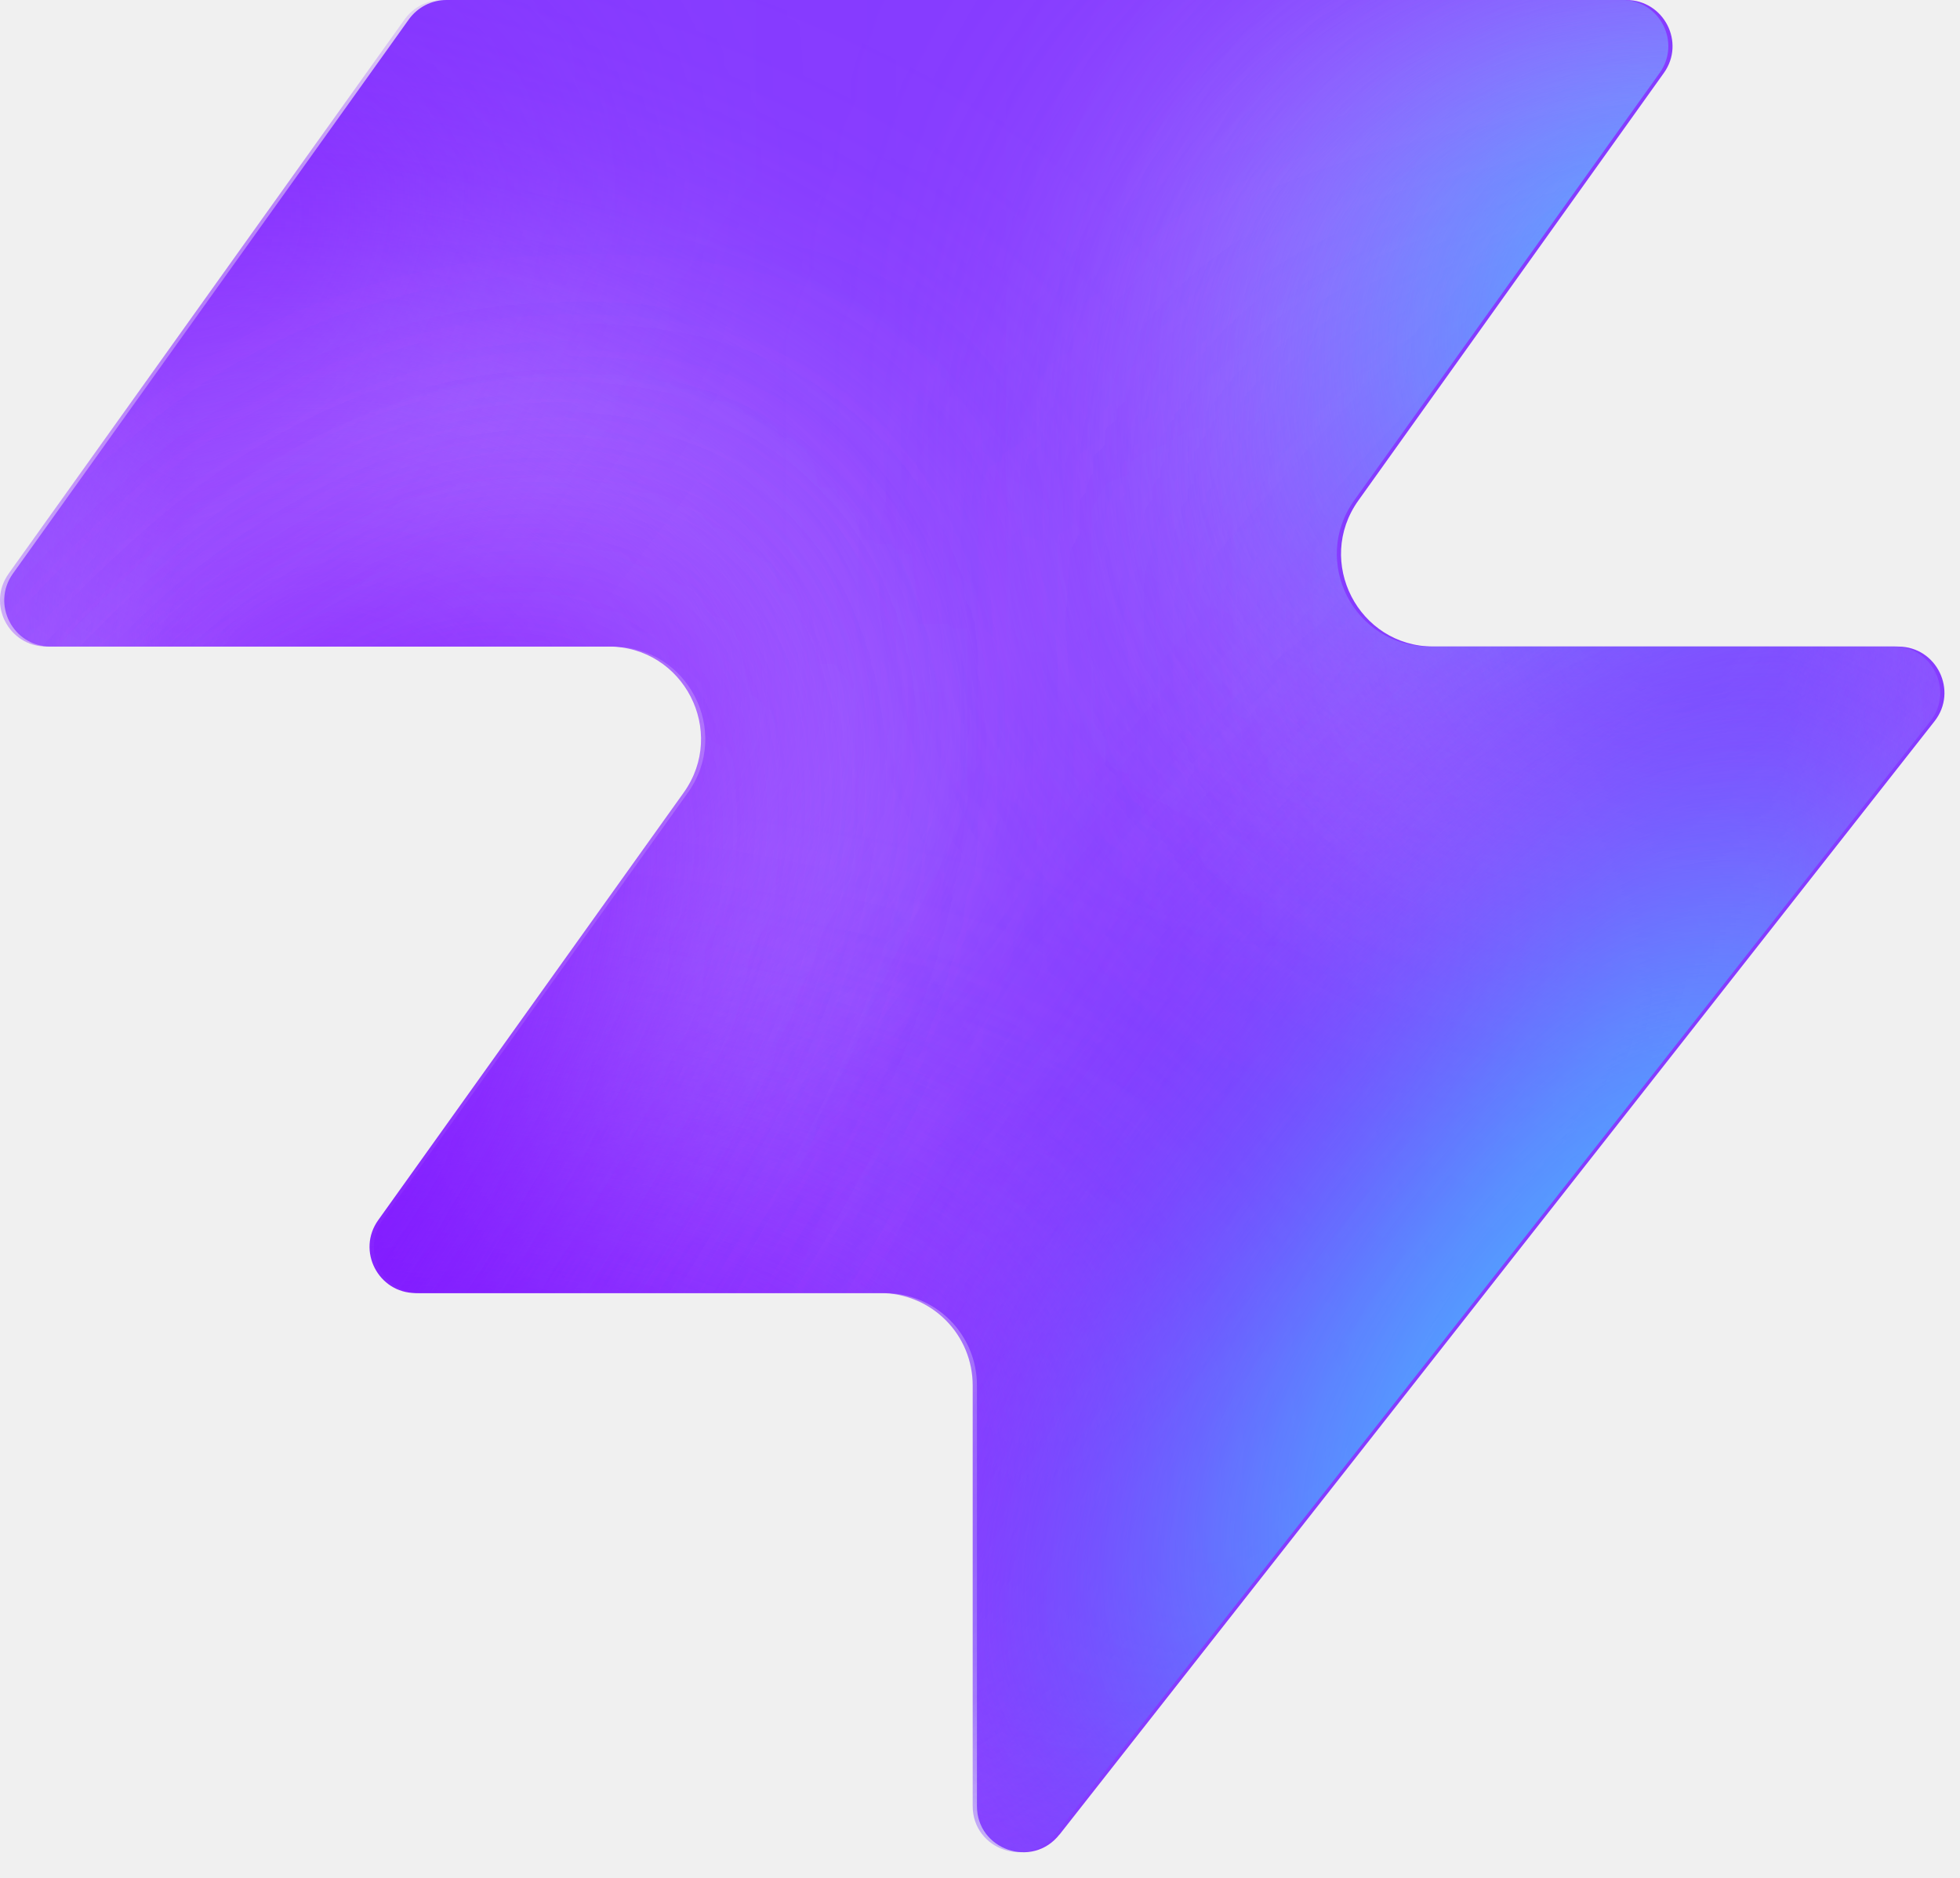
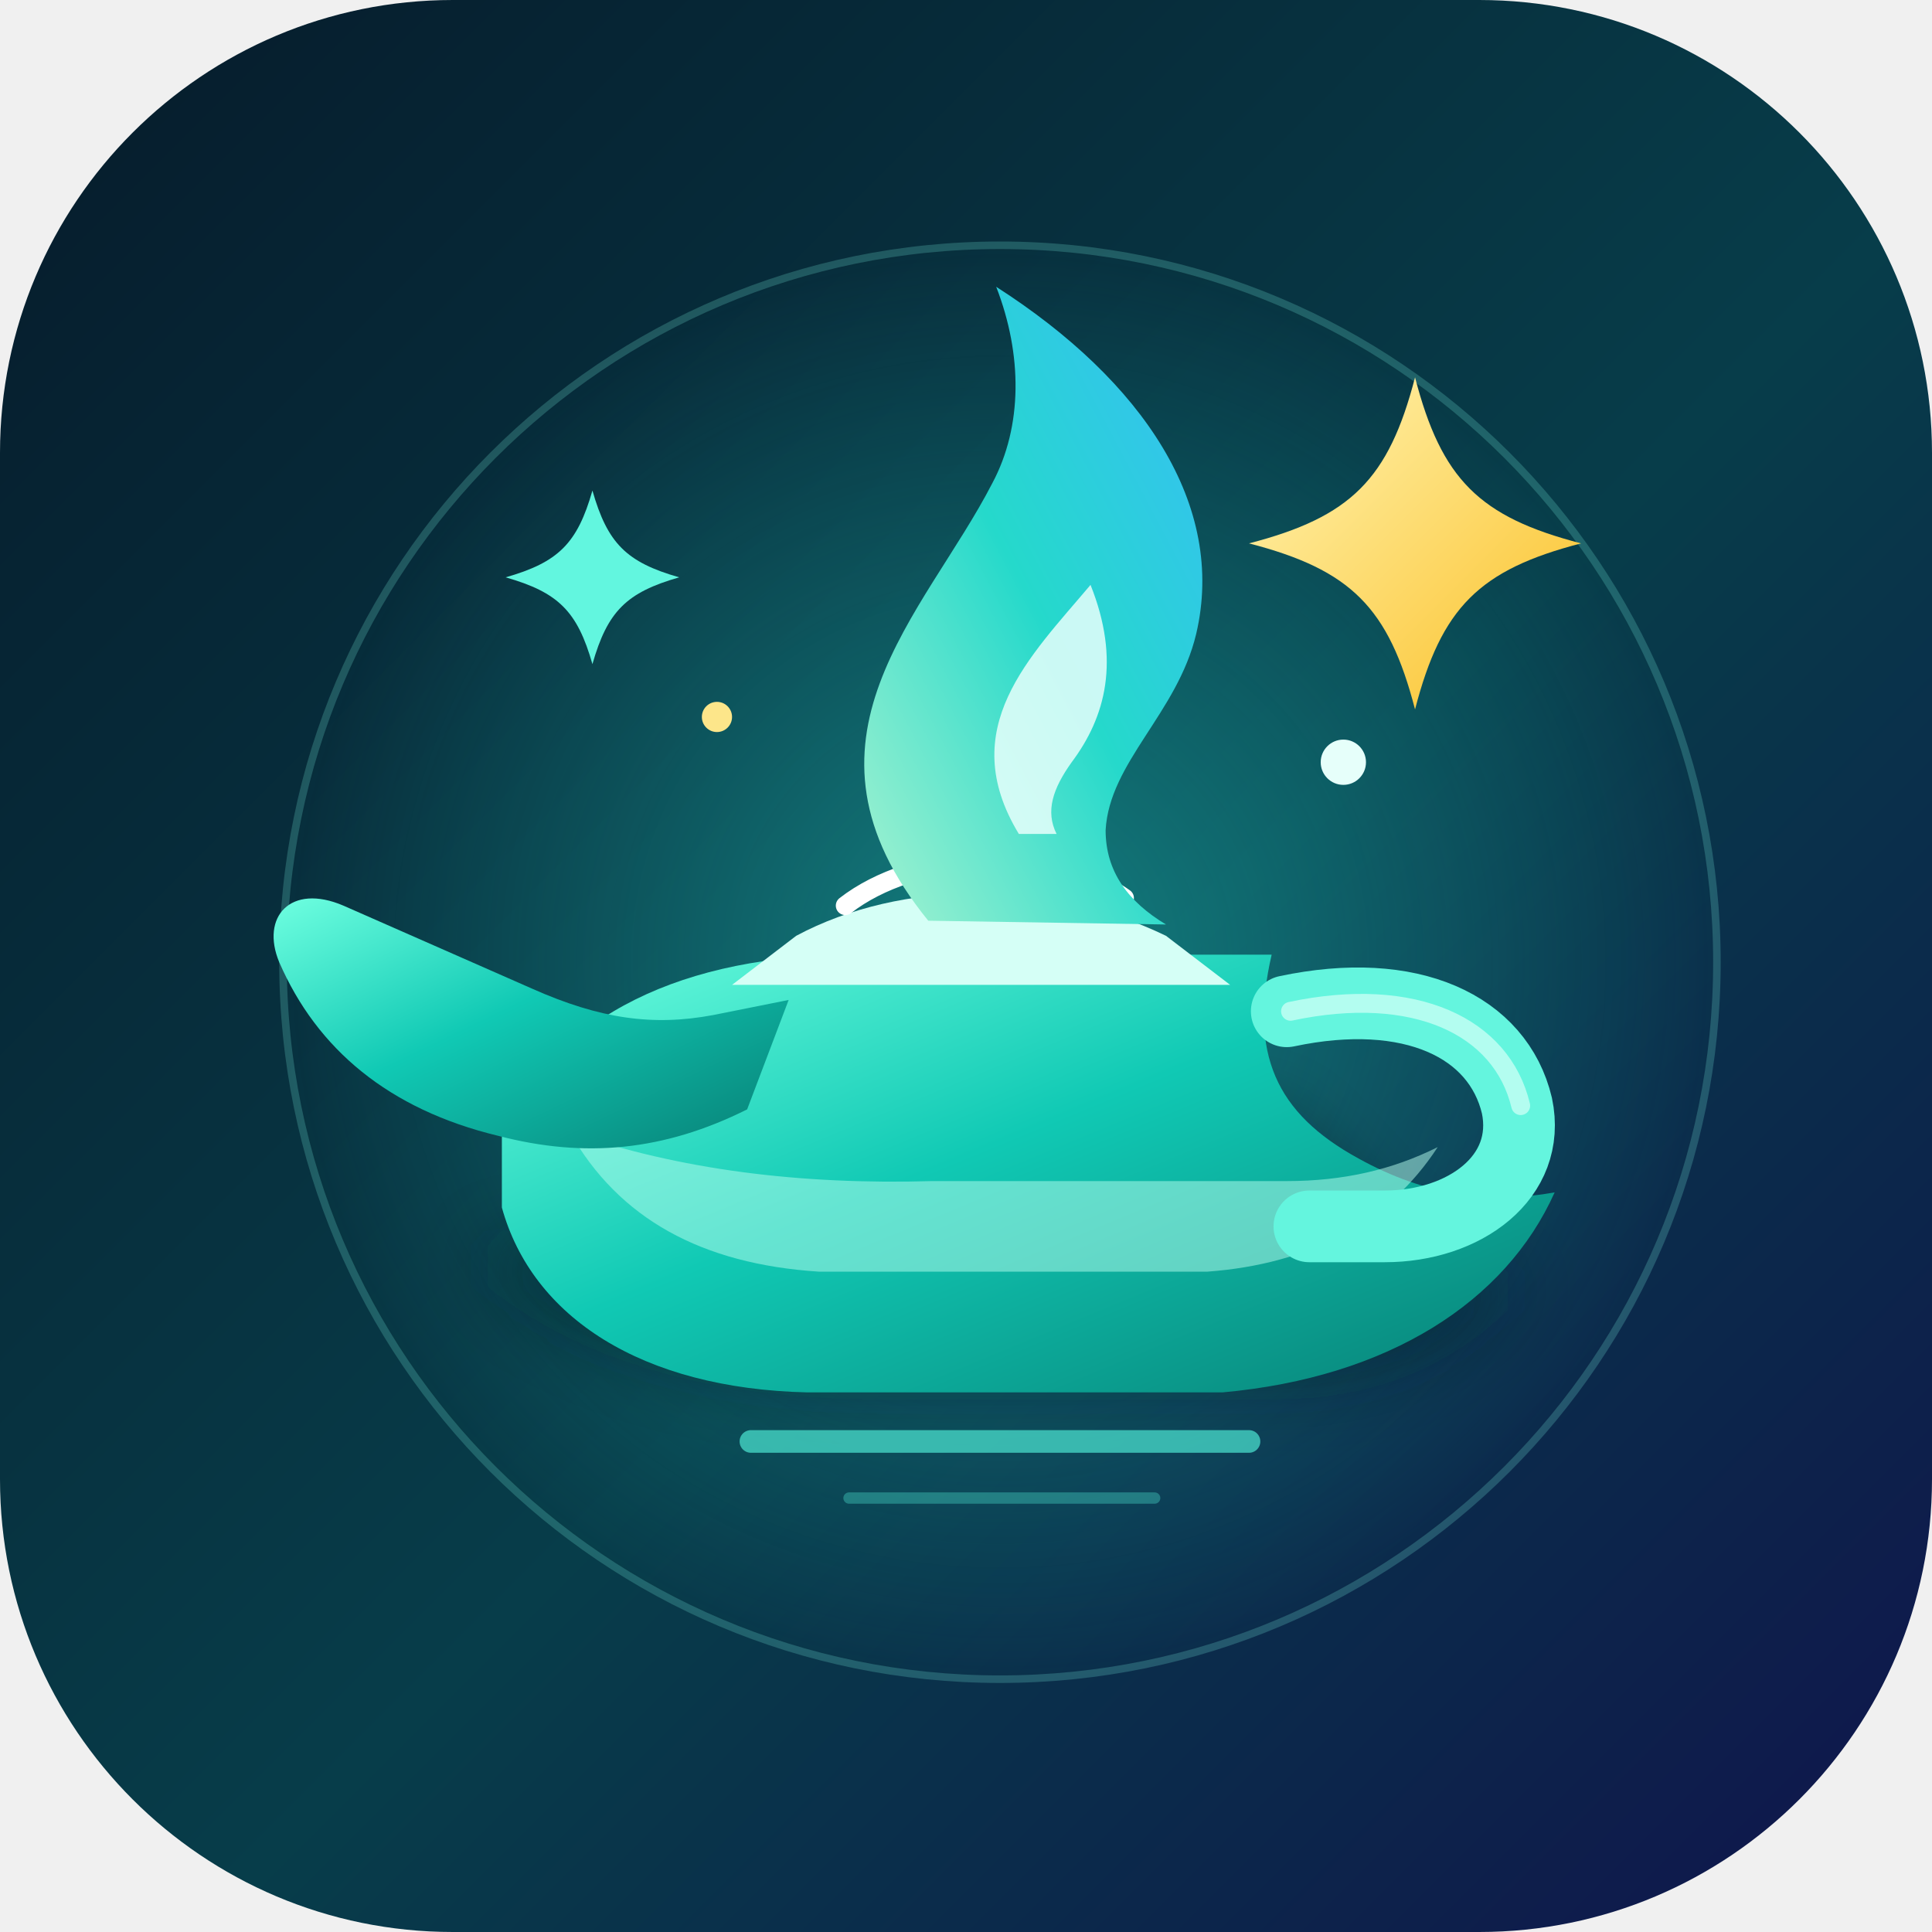
- <svg xmlns="http://www.w3.org/2000/svg" width="48" height="46" fill="none" viewBox="0 0 48 46">
-   <path fill="#863bff" d="M25.946 44.938c-.664.845-2.021.375-2.021-.698V33.937a2.26 2.26 0 0 0-2.262-2.262H10.287c-.92 0-1.456-1.04-.92-1.788l7.48-10.471c1.07-1.497 0-3.578-1.842-3.578H1.237c-.92 0-1.456-1.04-.92-1.788L10.013.474c.214-.297.556-.474.92-.474h28.894c.92 0 1.456 1.04.92 1.788l-7.48 10.471c-1.07 1.498 0 3.579 1.842 3.579h11.377c.943 0 1.473 1.088.89 1.83L25.947 44.94z" style="fill:#863bff;fill:color(display-p3 .525 .23 1);fill-opacity:1" />
-   <mask id="a" width="48" height="46" x="0" y="0" maskUnits="userSpaceOnUse" style="mask-type:alpha">
-     <path fill="#000" d="M25.842 44.938c-.664.844-2.021.375-2.021-.698V33.937a2.26 2.26 0 0 0-2.262-2.262H10.183c-.92 0-1.456-1.04-.92-1.788l7.48-10.471c1.07-1.498 0-3.579-1.842-3.579H1.133c-.92 0-1.456-1.04-.92-1.787L9.91.473c.214-.297.556-.474.92-.474h28.894c.92 0 1.456 1.04.92 1.788l-7.48 10.471c-1.07 1.498 0 3.578 1.842 3.578h11.377c.943 0 1.473 1.088.89 1.832L25.843 44.94z" style="fill:#000;fill-opacity:1" />
-   </mask>
-   <g mask="url(#a)">
-     <g filter="url(#b)">
-       <ellipse cx="5.508" cy="14.704" fill="#ede6ff" rx="5.508" ry="14.704" style="fill:#ede6ff;fill:color(display-p3 .927 .903 1);fill-opacity:1" transform="matrix(.00324 1 1 -.00324 -4.47 31.516)" />
-     </g>
-     <g filter="url(#c)">
-       <ellipse cx="10.399" cy="29.851" fill="#ede6ff" rx="10.399" ry="29.851" style="fill:#ede6ff;fill:color(display-p3 .927 .903 1);fill-opacity:1" transform="matrix(.00324 1 1 -.00324 -39.328 7.883)" />
-     </g>
-     <g filter="url(#d)">
-       <ellipse cx="5.508" cy="30.487" fill="#7e14ff" rx="5.508" ry="30.487" style="fill:#7e14ff;fill:color(display-p3 .492 .077 1);fill-opacity:1" transform="rotate(89.814 -25.913 -14.639)scale(1 -1)" />
-     </g>
-     <g filter="url(#e)">
-       <ellipse cx="5.508" cy="30.599" fill="#7e14ff" rx="5.508" ry="30.599" style="fill:#7e14ff;fill:color(display-p3 .492 .077 1);fill-opacity:1" transform="rotate(89.814 -32.644 -3.334)scale(1 -1)" />
-     </g>
-     <g filter="url(#f)">
-       <ellipse cx="5.508" cy="30.599" fill="#7e14ff" rx="5.508" ry="30.599" style="fill:#7e14ff;fill:color(display-p3 .492 .077 1);fill-opacity:1" transform="matrix(.00324 1 1 -.00324 -34.34 30.47)" />
-     </g>
-     <g filter="url(#g)">
-       <ellipse cx="14.072" cy="22.078" fill="#ede6ff" rx="14.072" ry="22.078" style="fill:#ede6ff;fill:color(display-p3 .927 .903 1);fill-opacity:1" transform="rotate(93.35 24.506 48.493)scale(-1 1)" />
-     </g>
-     <g filter="url(#h)">
-       <ellipse cx="3.47" cy="21.501" fill="#7e14ff" rx="3.47" ry="21.501" style="fill:#7e14ff;fill:color(display-p3 .492 .077 1);fill-opacity:1" transform="rotate(89.009 28.708 47.59)scale(-1 1)" />
-     </g>
-     <g filter="url(#i)">
-       <ellipse cx="3.47" cy="21.501" fill="#7e14ff" rx="3.47" ry="21.501" style="fill:#7e14ff;fill:color(display-p3 .492 .077 1);fill-opacity:1" transform="rotate(89.009 28.708 47.59)scale(-1 1)" />
-     </g>
-     <g filter="url(#j)">
-       <ellipse cx=".387" cy="8.972" fill="#7e14ff" rx="4.407" ry="29.108" style="fill:#7e14ff;fill:color(display-p3 .492 .077 1);fill-opacity:1" transform="rotate(39.51 .387 8.972)" />
-     </g>
-     <g filter="url(#k)">
-       <ellipse cx="47.523" cy="-6.092" fill="#7e14ff" rx="4.407" ry="29.108" style="fill:#7e14ff;fill:color(display-p3 .492 .077 1);fill-opacity:1" transform="rotate(37.892 47.523 -6.092)" />
-     </g>
-     <g filter="url(#l)">
-       <ellipse cx="41.412" cy="6.333" fill="#47bfff" rx="5.971" ry="9.665" style="fill:#47bfff;fill:color(display-p3 .28 .748 1);fill-opacity:1" transform="rotate(37.892 41.412 6.333)" />
-     </g>
-     <g filter="url(#m)">
-       <ellipse cx="-1.879" cy="38.332" fill="#7e14ff" rx="4.407" ry="29.108" style="fill:#7e14ff;fill:color(display-p3 .492 .077 1);fill-opacity:1" transform="rotate(37.892 -1.88 38.332)" />
-     </g>
-     <g filter="url(#n)">
-       <ellipse cx="-1.879" cy="38.332" fill="#7e14ff" rx="4.407" ry="29.108" style="fill:#7e14ff;fill:color(display-p3 .492 .077 1);fill-opacity:1" transform="rotate(37.892 -1.88 38.332)" />
-     </g>
-     <g filter="url(#o)">
-       <ellipse cx="35.651" cy="29.907" fill="#7e14ff" rx="4.407" ry="29.108" style="fill:#7e14ff;fill:color(display-p3 .492 .077 1);fill-opacity:1" transform="rotate(37.892 35.651 29.907)" />
-     </g>
-     <g filter="url(#p)">
-       <ellipse cx="38.418" cy="32.4" fill="#47bfff" rx="5.971" ry="15.297" style="fill:#47bfff;fill:color(display-p3 .28 .748 1);fill-opacity:1" transform="rotate(37.892 38.418 32.4)" />
-     </g>
-   </g>
+ <svg xmlns="http://www.w3.org/2000/svg" width="512" height="512" viewBox="0 0 512 512">
  <defs>
-     <filter id="b" width="60.045" height="41.654" x="-19.77" y="16.149" color-interpolation-filters="sRGB" filterUnits="userSpaceOnUse">
-       <feFlood flood-opacity="0" result="BackgroundImageFix" />
-       <feBlend in="SourceGraphic" in2="BackgroundImageFix" result="shape" />
-       <feGaussianBlur result="effect1_foregroundBlur_2002_17158" stdDeviation="7.659" />
-     </filter>
-     <filter id="c" width="90.34" height="51.437" x="-54.613" y="-7.533" color-interpolation-filters="sRGB" filterUnits="userSpaceOnUse">
-       <feFlood flood-opacity="0" result="BackgroundImageFix" />
-       <feBlend in="SourceGraphic" in2="BackgroundImageFix" result="shape" />
-       <feGaussianBlur result="effect1_foregroundBlur_2002_17158" stdDeviation="7.659" />
-     </filter>
-     <filter id="d" width="79.355" height="29.4" x="-49.64" y="2.03" color-interpolation-filters="sRGB" filterUnits="userSpaceOnUse">
-       <feFlood flood-opacity="0" result="BackgroundImageFix" />
-       <feBlend in="SourceGraphic" in2="BackgroundImageFix" result="shape" />
-       <feGaussianBlur result="effect1_foregroundBlur_2002_17158" stdDeviation="4.596" />
-     </filter>
-     <filter id="e" width="79.579" height="29.4" x="-45.045" y="20.029" color-interpolation-filters="sRGB" filterUnits="userSpaceOnUse">
-       <feFlood flood-opacity="0" result="BackgroundImageFix" />
-       <feBlend in="SourceGraphic" in2="BackgroundImageFix" result="shape" />
-       <feGaussianBlur result="effect1_foregroundBlur_2002_17158" stdDeviation="4.596" />
-     </filter>
-     <filter id="f" width="79.579" height="29.4" x="-43.513" y="21.178" color-interpolation-filters="sRGB" filterUnits="userSpaceOnUse">
-       <feFlood flood-opacity="0" result="BackgroundImageFix" />
-       <feBlend in="SourceGraphic" in2="BackgroundImageFix" result="shape" />
-       <feGaussianBlur result="effect1_foregroundBlur_2002_17158" stdDeviation="4.596" />
-     </filter>
-     <filter id="g" width="74.749" height="58.852" x="15.756" y="-17.901" color-interpolation-filters="sRGB" filterUnits="userSpaceOnUse">
-       <feFlood flood-opacity="0" result="BackgroundImageFix" />
-       <feBlend in="SourceGraphic" in2="BackgroundImageFix" result="shape" />
-       <feGaussianBlur result="effect1_foregroundBlur_2002_17158" stdDeviation="7.659" />
-     </filter>
-     <filter id="h" width="61.377" height="25.362" x="23.548" y="2.284" color-interpolation-filters="sRGB" filterUnits="userSpaceOnUse">
-       <feFlood flood-opacity="0" result="BackgroundImageFix" />
-       <feBlend in="SourceGraphic" in2="BackgroundImageFix" result="shape" />
-       <feGaussianBlur result="effect1_foregroundBlur_2002_17158" stdDeviation="4.596" />
-     </filter>
-     <filter id="i" width="61.377" height="25.362" x="23.548" y="2.284" color-interpolation-filters="sRGB" filterUnits="userSpaceOnUse">
-       <feFlood flood-opacity="0" result="BackgroundImageFix" />
-       <feBlend in="SourceGraphic" in2="BackgroundImageFix" result="shape" />
-       <feGaussianBlur result="effect1_foregroundBlur_2002_17158" stdDeviation="4.596" />
-     </filter>
-     <filter id="j" width="56.045" height="63.649" x="-27.636" y="-22.853" color-interpolation-filters="sRGB" filterUnits="userSpaceOnUse">
-       <feFlood flood-opacity="0" result="BackgroundImageFix" />
-       <feBlend in="SourceGraphic" in2="BackgroundImageFix" result="shape" />
-       <feGaussianBlur result="effect1_foregroundBlur_2002_17158" stdDeviation="4.596" />
-     </filter>
-     <filter id="k" width="54.814" height="64.646" x="20.116" y="-38.415" color-interpolation-filters="sRGB" filterUnits="userSpaceOnUse">
-       <feFlood flood-opacity="0" result="BackgroundImageFix" />
-       <feBlend in="SourceGraphic" in2="BackgroundImageFix" result="shape" />
-       <feGaussianBlur result="effect1_foregroundBlur_2002_17158" stdDeviation="4.596" />
-     </filter>
-     <filter id="l" width="33.541" height="35.313" x="24.641" y="-11.323" color-interpolation-filters="sRGB" filterUnits="userSpaceOnUse">
-       <feFlood flood-opacity="0" result="BackgroundImageFix" />
-       <feBlend in="SourceGraphic" in2="BackgroundImageFix" result="shape" />
-       <feGaussianBlur result="effect1_foregroundBlur_2002_17158" stdDeviation="4.596" />
-     </filter>
-     <filter id="m" width="54.814" height="64.646" x="-29.286" y="6.009" color-interpolation-filters="sRGB" filterUnits="userSpaceOnUse">
-       <feFlood flood-opacity="0" result="BackgroundImageFix" />
-       <feBlend in="SourceGraphic" in2="BackgroundImageFix" result="shape" />
-       <feGaussianBlur result="effect1_foregroundBlur_2002_17158" stdDeviation="4.596" />
-     </filter>
-     <filter id="n" width="54.814" height="64.646" x="-29.286" y="6.009" color-interpolation-filters="sRGB" filterUnits="userSpaceOnUse">
-       <feFlood flood-opacity="0" result="BackgroundImageFix" />
-       <feBlend in="SourceGraphic" in2="BackgroundImageFix" result="shape" />
-       <feGaussianBlur result="effect1_foregroundBlur_2002_17158" stdDeviation="4.596" />
-     </filter>
-     <filter id="o" width="54.814" height="64.646" x="8.244" y="-2.416" color-interpolation-filters="sRGB" filterUnits="userSpaceOnUse">
-       <feFlood flood-opacity="0" result="BackgroundImageFix" />
-       <feBlend in="SourceGraphic" in2="BackgroundImageFix" result="shape" />
-       <feGaussianBlur result="effect1_foregroundBlur_2002_17158" stdDeviation="4.596" />
-     </filter>
-     <filter id="p" width="39.409" height="43.623" x="18.713" y="10.588" color-interpolation-filters="sRGB" filterUnits="userSpaceOnUse">
-       <feFlood flood-opacity="0" result="BackgroundImageFix" />
-       <feBlend in="SourceGraphic" in2="BackgroundImageFix" result="shape" />
-       <feGaussianBlur result="effect1_foregroundBlur_2002_17158" stdDeviation="4.596" />
+     <linearGradient id="bg" x1="0" y1="0" x2="1" y2="1">
+       <stop stop-color="#061A2A" />
+       <stop offset=".55" stop-color="#073D4A" />
+       <stop offset="1" stop-color="#10134C" />
+     </linearGradient>
+     <linearGradient id="lamp" x1="0" y1="0" x2="1" y2="1">
+       <stop stop-color="#6FFFE0" />
+       <stop offset=".45" stop-color="#10C9B4" />
+       <stop offset="1" stop-color="#087F75" />
+     </linearGradient>
+     <linearGradient id="flame" x1="0" y1="1" x2="1" y2="0">
+       <stop stop-color="#A7F3D0" />
+       <stop offset=".5" stop-color="#25D9CB" />
+       <stop offset="1" stop-color="#38BDF8" />
+     </linearGradient>
+     <linearGradient id="gold" x1="0" y1="0" x2="1" y2="1">
+       <stop stop-color="#FFF6B7" />
+       <stop offset="1" stop-color="#FBBF24" />
+     </linearGradient>
+     <radialGradient id="glow">
+       <stop stop-color="#22D3C5" stop-opacity=".45" />
+       <stop offset="1" stop-color="#22D3C5" stop-opacity="0" />
+     </radialGradient>
+     <filter id="shadow" x="-30%" y="-30%" width="160%" height="160%">
+       <feGaussianBlur stdDeviation="10" />
    </filter>
  </defs>
+   <rect width="512" height="512" rx="120" fill="url(#bg)" />
+   <circle cx="265" cy="255" r="190" fill="url(#glow)" />
+   <circle cx="265" cy="255" r="190" fill="none" stroke="#7EF9E4" stroke-opacity=".22" stroke-width="2" />
+   <path d="M124 332c24 21 57 33 104 34h111c27 0 49-10 66-29-17 3-30-2-40-12l-27-29H203c-13 20-39 33-79 36z" fill="#03131F" opacity=".45" filter="url(#shadow)" />
+   <path d="M133 300c15-31 48-47 94-47h110c-6 26 1 42 23 54 18 10 35 12 52 9-13 29-44 49-88 53H214c-44-1-73-20-81-49z" fill="url(#lamp)" />
+   <path d="M151 300c29 10 61 14 96 13h94c15 0 28-3 40-9-13 20-34 31-61 33H217c-31-2-53-14-66-37z" fill="#B9FFF0" opacity=".5" />
+   <path d="M132 301c-29-7-48-23-58-46-5-12 3-21 17-15l50 22c18 8 32 10 48 7l20-4-11 29c-22 11-43 13-66 7z" fill="url(#lamp)" />
+   <path d="M341 268c33-7 56 4 61 25 4 19-14 32-35 32h-20" fill="none" stroke="#64F5DE" stroke-width="19" stroke-linecap="round" />
+   <path d="M342 268c33-7 56 4 61 25" fill="none" stroke="#C7FFF5" stroke-width="5" stroke-linecap="round" opacity=".8" />
+   <path d="M211 248c28-15 67-15 98 0l17 13H194z" fill="#D5FFF6" />
+   <path d="M224 240c18-14 53-17 74-2" fill="none" stroke="#fff" stroke-width="5" stroke-linecap="round" />
+   <path d="M246 244c-39-48-1-81 17-116 8-15 8-34 1-52 39 25 61 58 53 92-5 21-23 34-24 52 0 11 6 19 16 25z" fill="url(#flame)" />
+   <path d="M270 221c-17-28 3-47 19-66 8 20 4 35-5 47-5 7-7 13-4 19z" fill="#E8FFFB" opacity=".85" />
+   <path d="M375 100c7 27 17 37 44 44-27 7-37 17-44 44-7-27-17-37-44-44 27-7 37-17 44-44z" fill="url(#gold)" />
+   <path d="M157 130c4 14 9 19 23 23-14 4-19 9-23 23-4-14-9-19-23-23 14-4 19-9 23-23z" fill="#62F6DF" />
+   <circle cx="356" cy="202" r="6" fill="#E6FFFA" />
+   <circle cx="190" cy="190" r="4" fill="#FDE68A" />
+   <path d="M199 382h132" stroke="#4CE7D3" stroke-width="6" stroke-linecap="round" opacity=".7" />
+   <path d="M225 397h81" stroke="#4CE7D3" stroke-width="3" stroke-linecap="round" opacity=".35" />
</svg>
